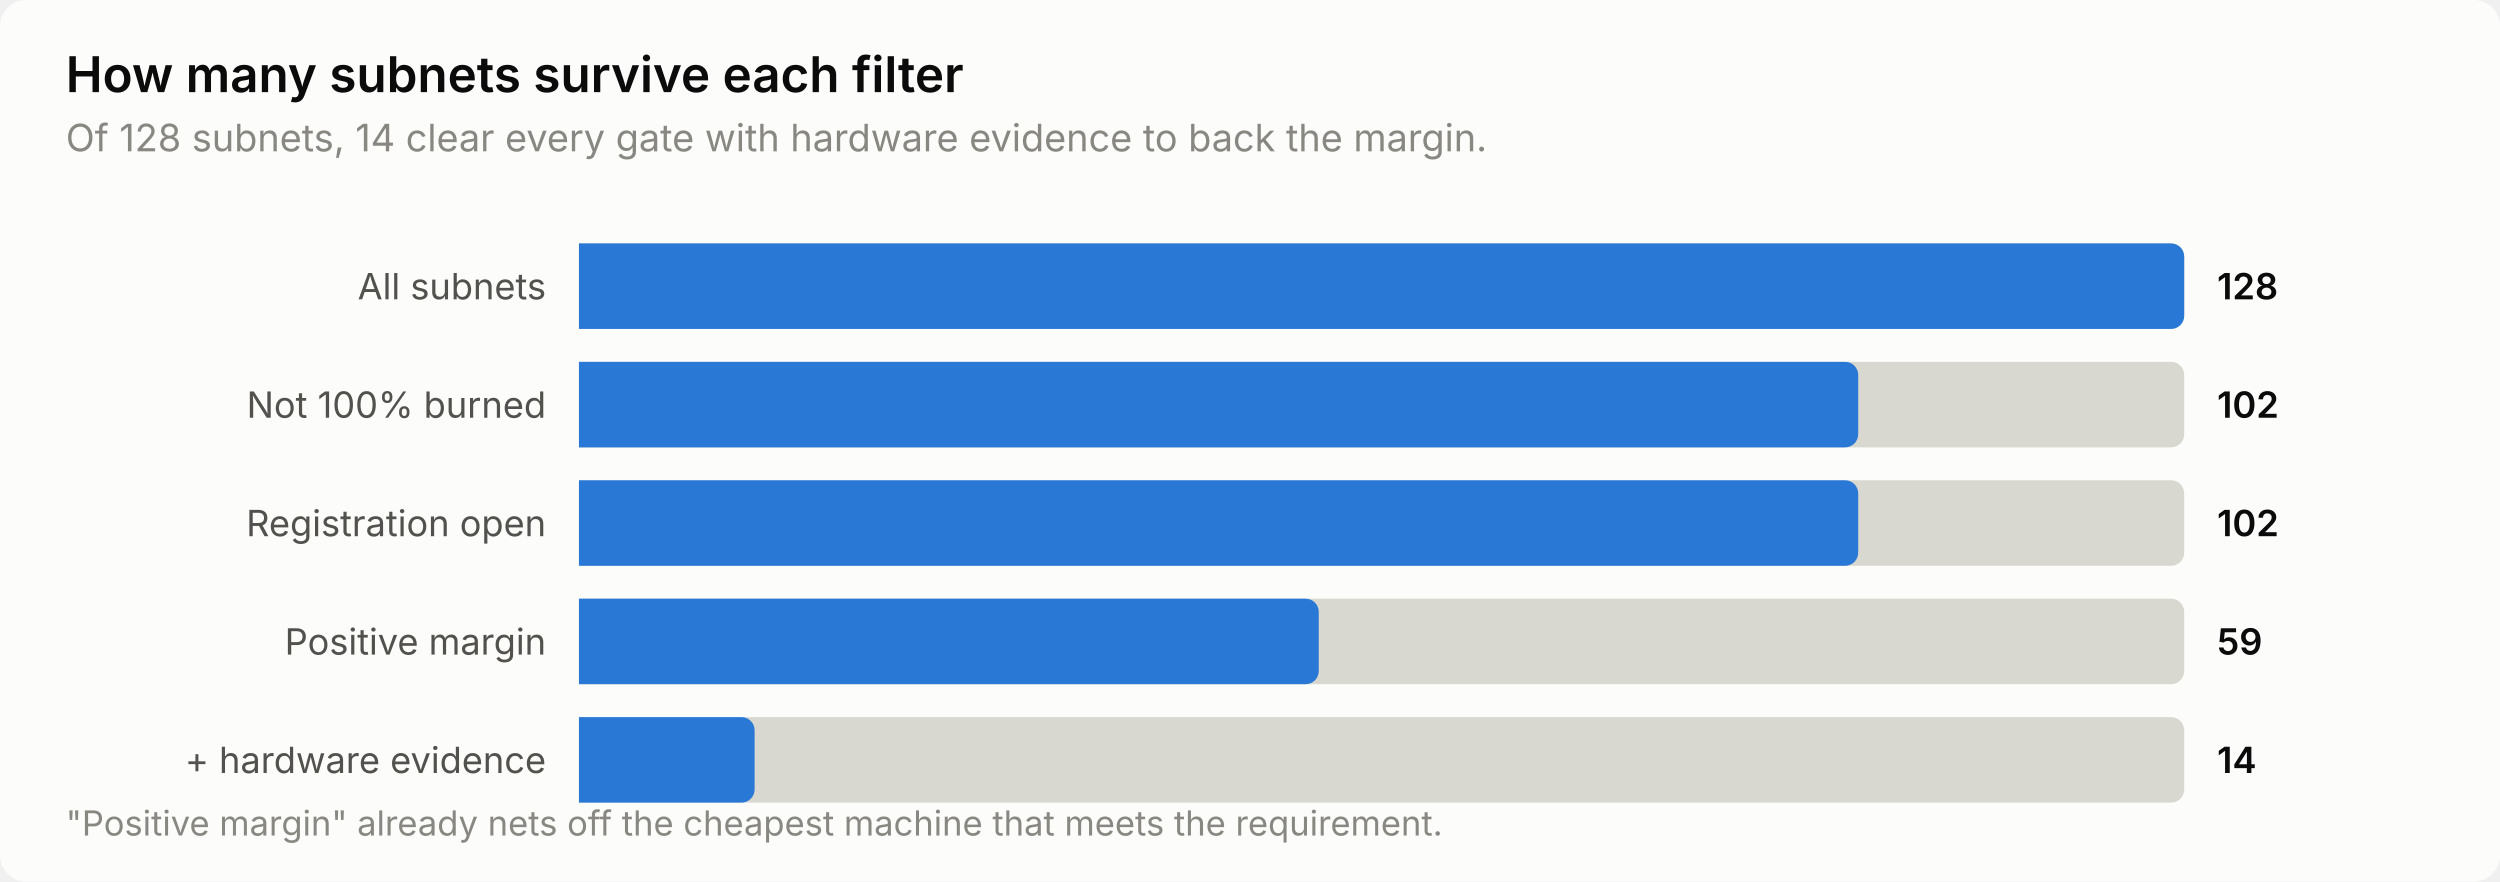
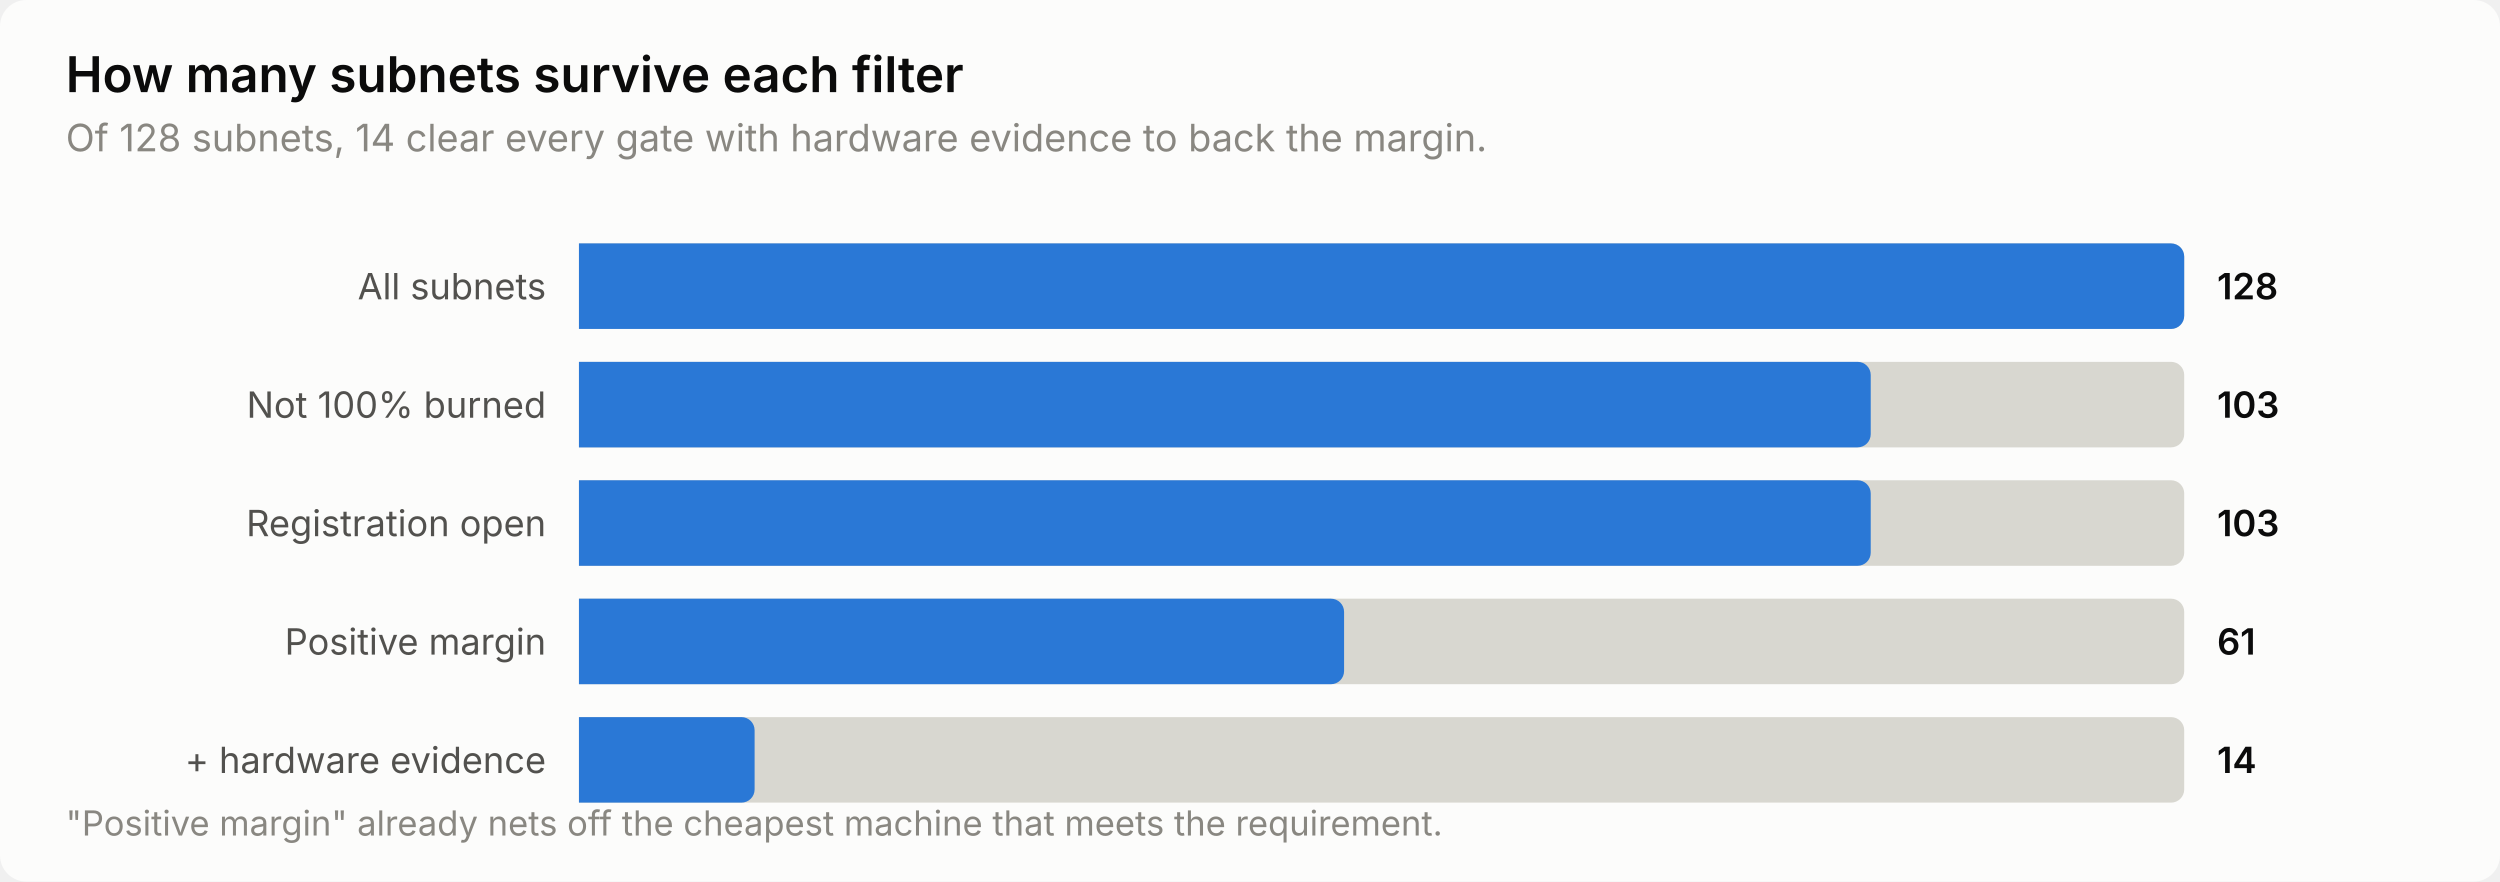
<svg xmlns="http://www.w3.org/2000/svg" width="760" height="268" viewBox="0 0 760 268" role="img" aria-label="How many subnets survive each filter">
  <style>
    text { font-family: system-ui, -apple-system, 'Segoe UI', sans-serif; }
    .t-title { font-size: 15px; font-weight: 600; }
    .t-sub { font-size: 11.5px; }
    .t-lab { font-size: 11px; }
    .t-val { font-size: 11px; font-weight: 600; font-variant-numeric: tabular-nums; }
    .t-tick { font-size: 10.5px; font-variant-numeric: tabular-nums; }

    .surface { fill: #fcfcfb; }
    .ink { fill: #0b0b0b; }
    .ink2 { fill: #52514e; }
    .muted { fill: #898781; }
    .grid { stroke: #e1e0d9; }
    .axis { stroke: #c3c2b7; }
    .accent { fill: #2a78d6; }
    .critical { fill: #d03b3b; }
    .deemph { fill: #d8d7d0; }

    @media (prefers-color-scheme: dark) {
      .surface { fill: #1a1a19; }
      .ink { fill: #ffffff; }
      .ink2 { fill: #c3c2b7; }
      .muted { fill: #898781; }
      .grid { stroke: #2c2c2a; }
      .axis { stroke: #383835; }
      .accent { fill: #3987e5; }
      .deemph { fill: #3a3a37; }
    }
</style>
  <rect class="surface" width="760" height="268" rx="8" />
  <text class="ink t-title" x="20" y="28">How many subnets survive each filter</text>
  <text class="muted t-sub" x="20" y="46">Of 128 subnets, 14 clear every gate with hardware evidence to back the margin.</text>
  <text class="ink2 t-lab" x="166" y="91" text-anchor="end">All subnets</text>
  <path class="deemph" d="M176.0,74.0 H660.0 a4.0,4.0 0 0 1 4.0,4.0 V96.0 a4.0,4.0 0 0 1 -4.0,4.0 H176.0 Z" />
  <path class="accent" d="M176.0,74.0 H660.0 a4.0,4.0 0 0 1 4.0,4.0 V96.0 a4.0,4.0 0 0 1 -4.0,4.0 H176.0 Z" />
  <text class="ink t-val" x="674" y="91">128</text>
  <text class="ink2 t-lab" x="166" y="127" text-anchor="end">Not 100% burned</text>
  <path class="deemph" d="M176.0,110.0 H660.0 a4.0,4.0 0 0 1 4.0,4.0 V132.0 a4.0,4.0 0 0 1 -4.0,4.0 H176.0 Z" />
-   <path class="accent" d="M176.0,110.0 H560.9 a4.0,4.0 0 0 1 4.0,4.0 V132.0 a4.0,4.0 0 0 1 -4.0,4.0 H176.0 Z" />
-   <text class="ink t-val" x="674" y="127">102</text>
+   <path class="accent" d="M176.0,110.0 H564.7 a4.0,4.0 0 0 1 4.0,4.0 V132.0 a4.0,4.0 0 0 1 -4.0,4.0 H176.0 Z" />
+   <text class="ink t-val" x="674" y="127">103</text>
  <text class="ink2 t-lab" x="166" y="163" text-anchor="end">Registration open</text>
  <path class="deemph" d="M176.0,146.0 H660.0 a4.0,4.0 0 0 1 4.0,4.0 V168.0 a4.0,4.0 0 0 1 -4.0,4.0 H176.0 Z" />
-   <path class="accent" d="M176.0,146.0 H560.9 a4.0,4.0 0 0 1 4.0,4.0 V168.0 a4.0,4.0 0 0 1 -4.0,4.0 H176.0 Z" />
-   <text class="ink t-val" x="674" y="163">102</text>
+   <path class="accent" d="M176.0,146.0 H564.7 a4.0,4.0 0 0 1 4.0,4.0 V168.0 a4.0,4.0 0 0 1 -4.0,4.0 H176.0 Z" />
+   <text class="ink t-val" x="674" y="163">103</text>
  <text class="ink2 t-lab" x="166" y="199" text-anchor="end">Positive margin</text>
  <path class="deemph" d="M176.0,182.0 H660.0 a4.0,4.0 0 0 1 4.0,4.0 V204.0 a4.0,4.0 0 0 1 -4.0,4.0 H176.0 Z" />
-   <path class="accent" d="M176.0,182.0 H396.9 a4.0,4.0 0 0 1 4.0,4.0 V204.0 a4.0,4.0 0 0 1 -4.0,4.0 H176.0 Z" />
-   <text class="ink t-val" x="674" y="199">59</text>
+   <path class="accent" d="M176.0,182.0 H404.6 a4.0,4.0 0 0 1 4.0,4.0 V204.0 a4.0,4.0 0 0 1 -4.0,4.0 H176.0 Z" />
+   <text class="ink t-val" x="674" y="199">61</text>
  <text class="ink2 t-lab" x="166" y="235" text-anchor="end">+ hardware evidence</text>
  <path class="deemph" d="M176.0,218.0 H660.0 a4.0,4.0 0 0 1 4.0,4.0 V240.0 a4.0,4.0 0 0 1 -4.0,4.0 H176.0 Z" />
  <path class="accent" d="M176.0,218.0 H225.4 a4.0,4.0 0 0 1 4.0,4.0 V240.0 a4.0,4.0 0 0 1 -4.0,4.0 H176.0 Z" />
  <text class="ink t-val" x="674" y="235">14</text>
  <text class="muted t-tick" x="20" y="254">"Positive margin" already nets off the cheapest machine that meets the requirement.</text>
</svg>
